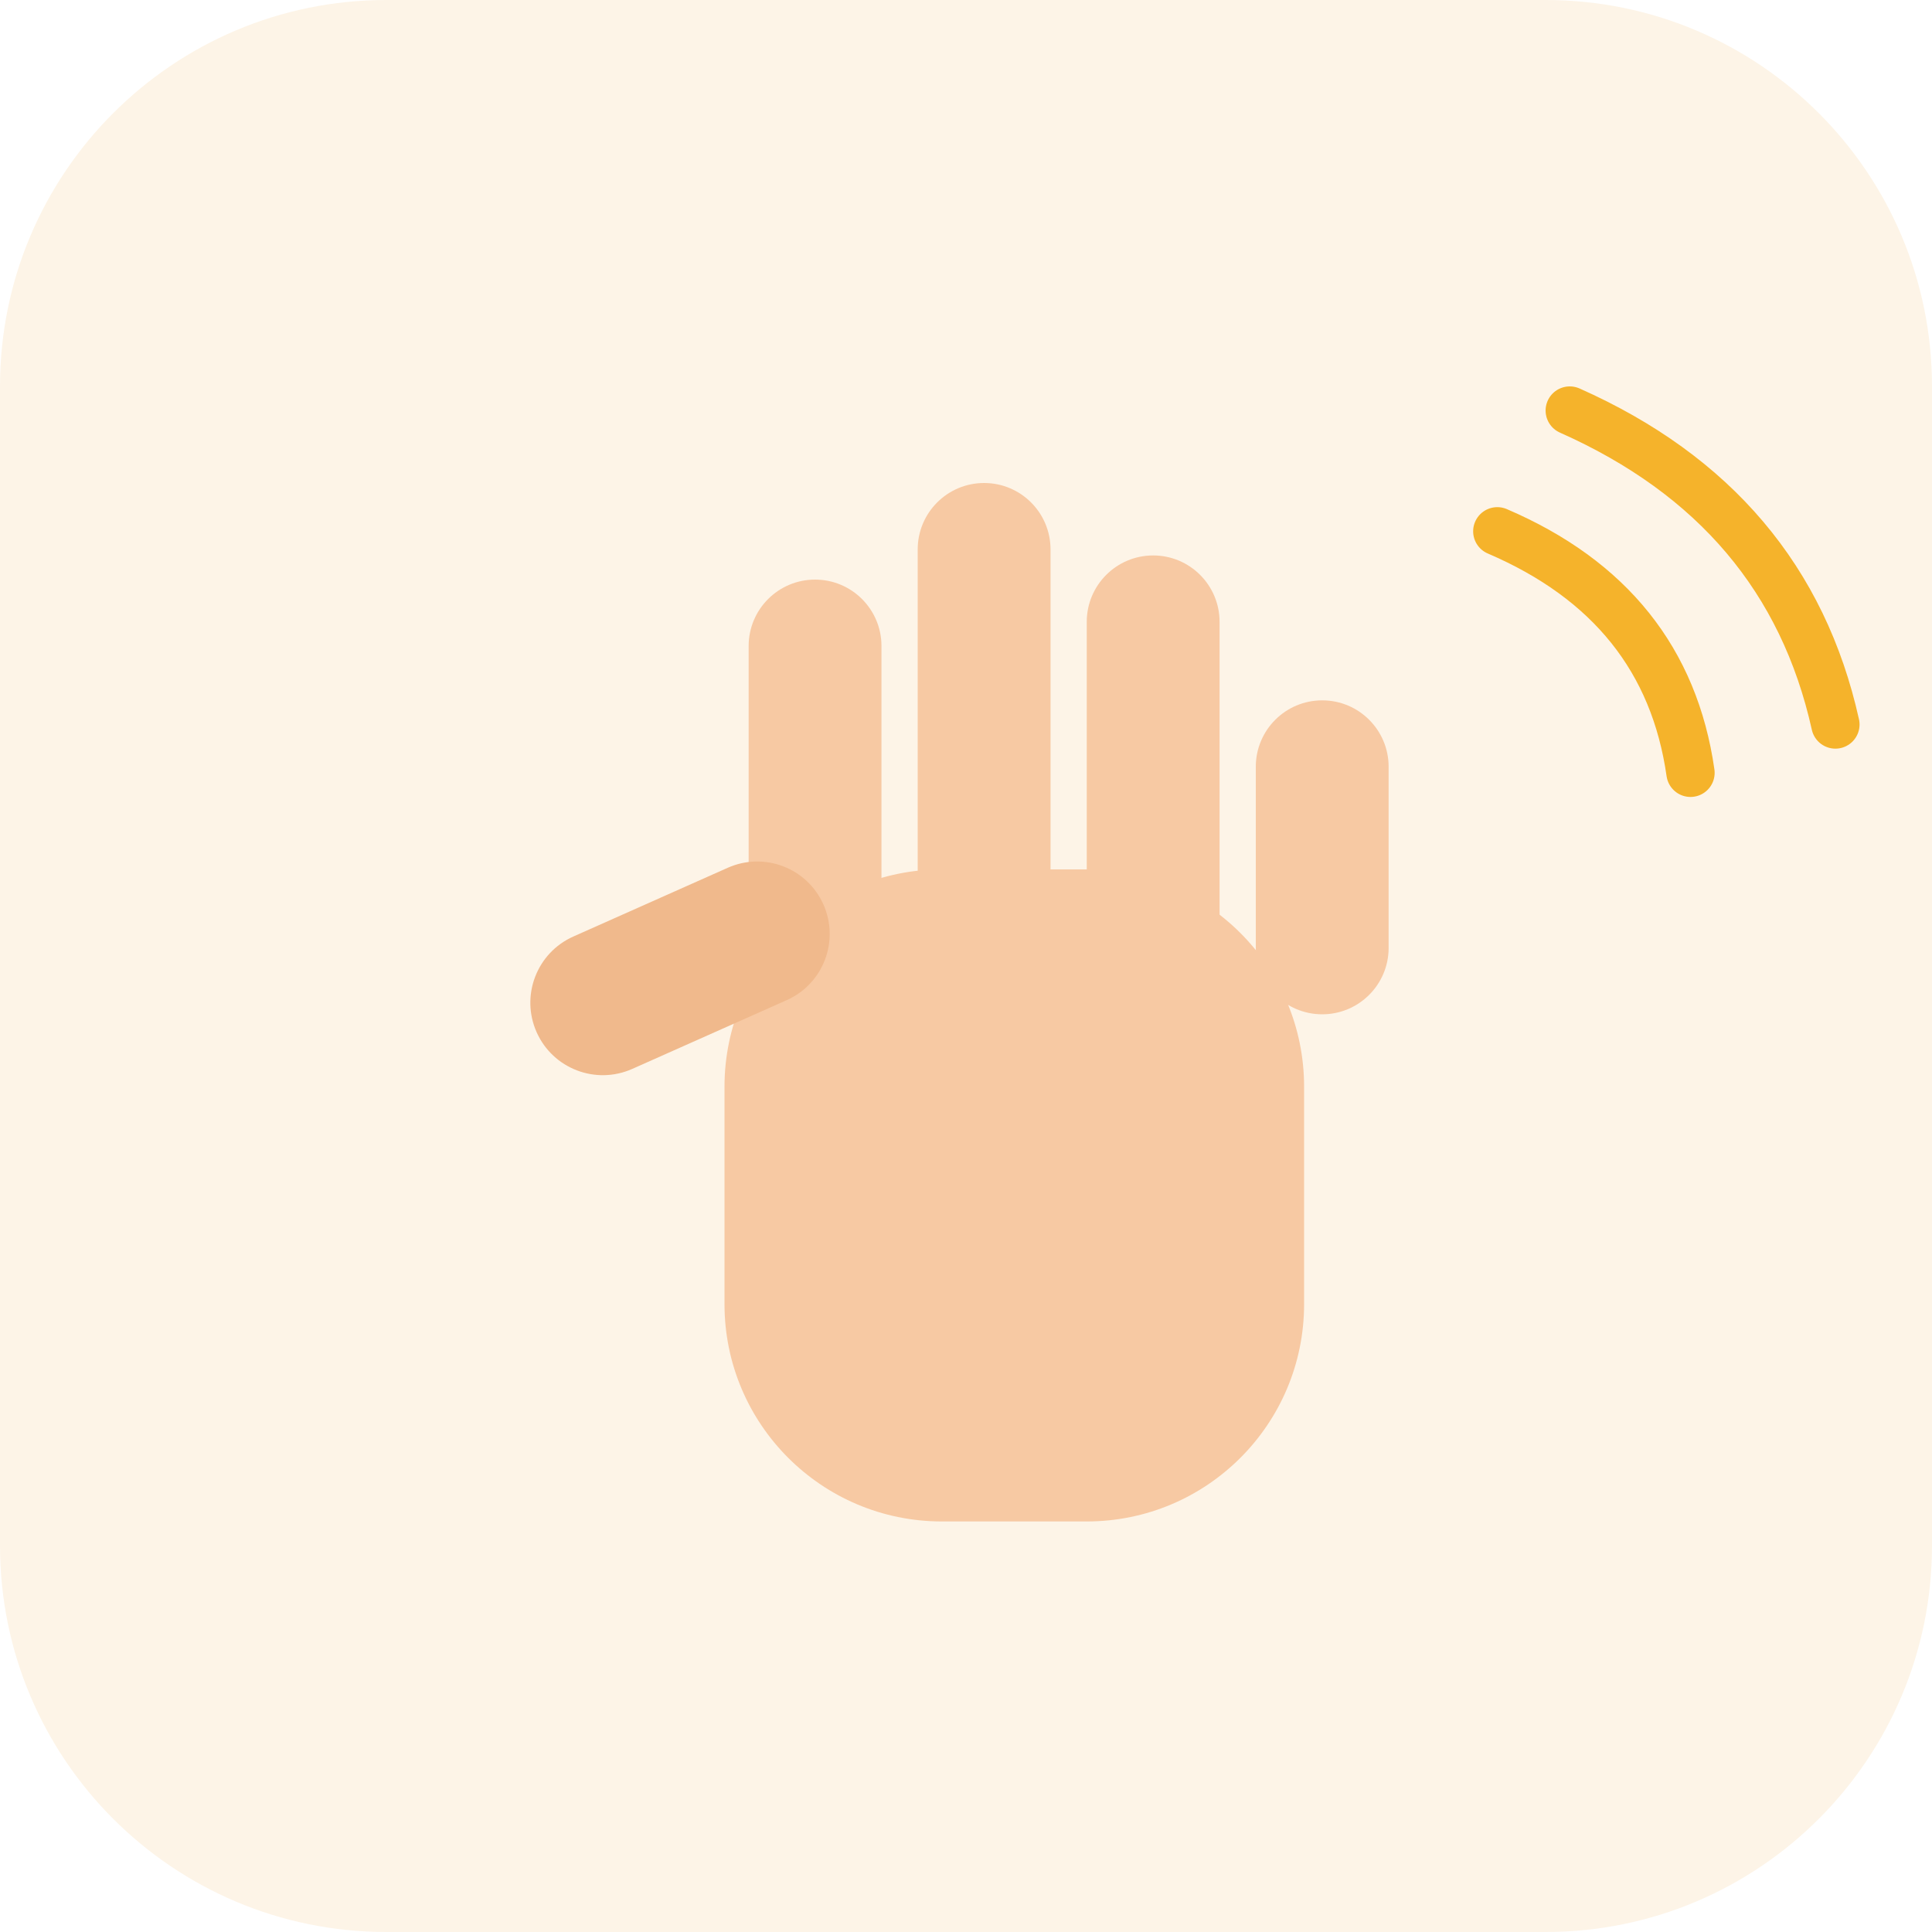
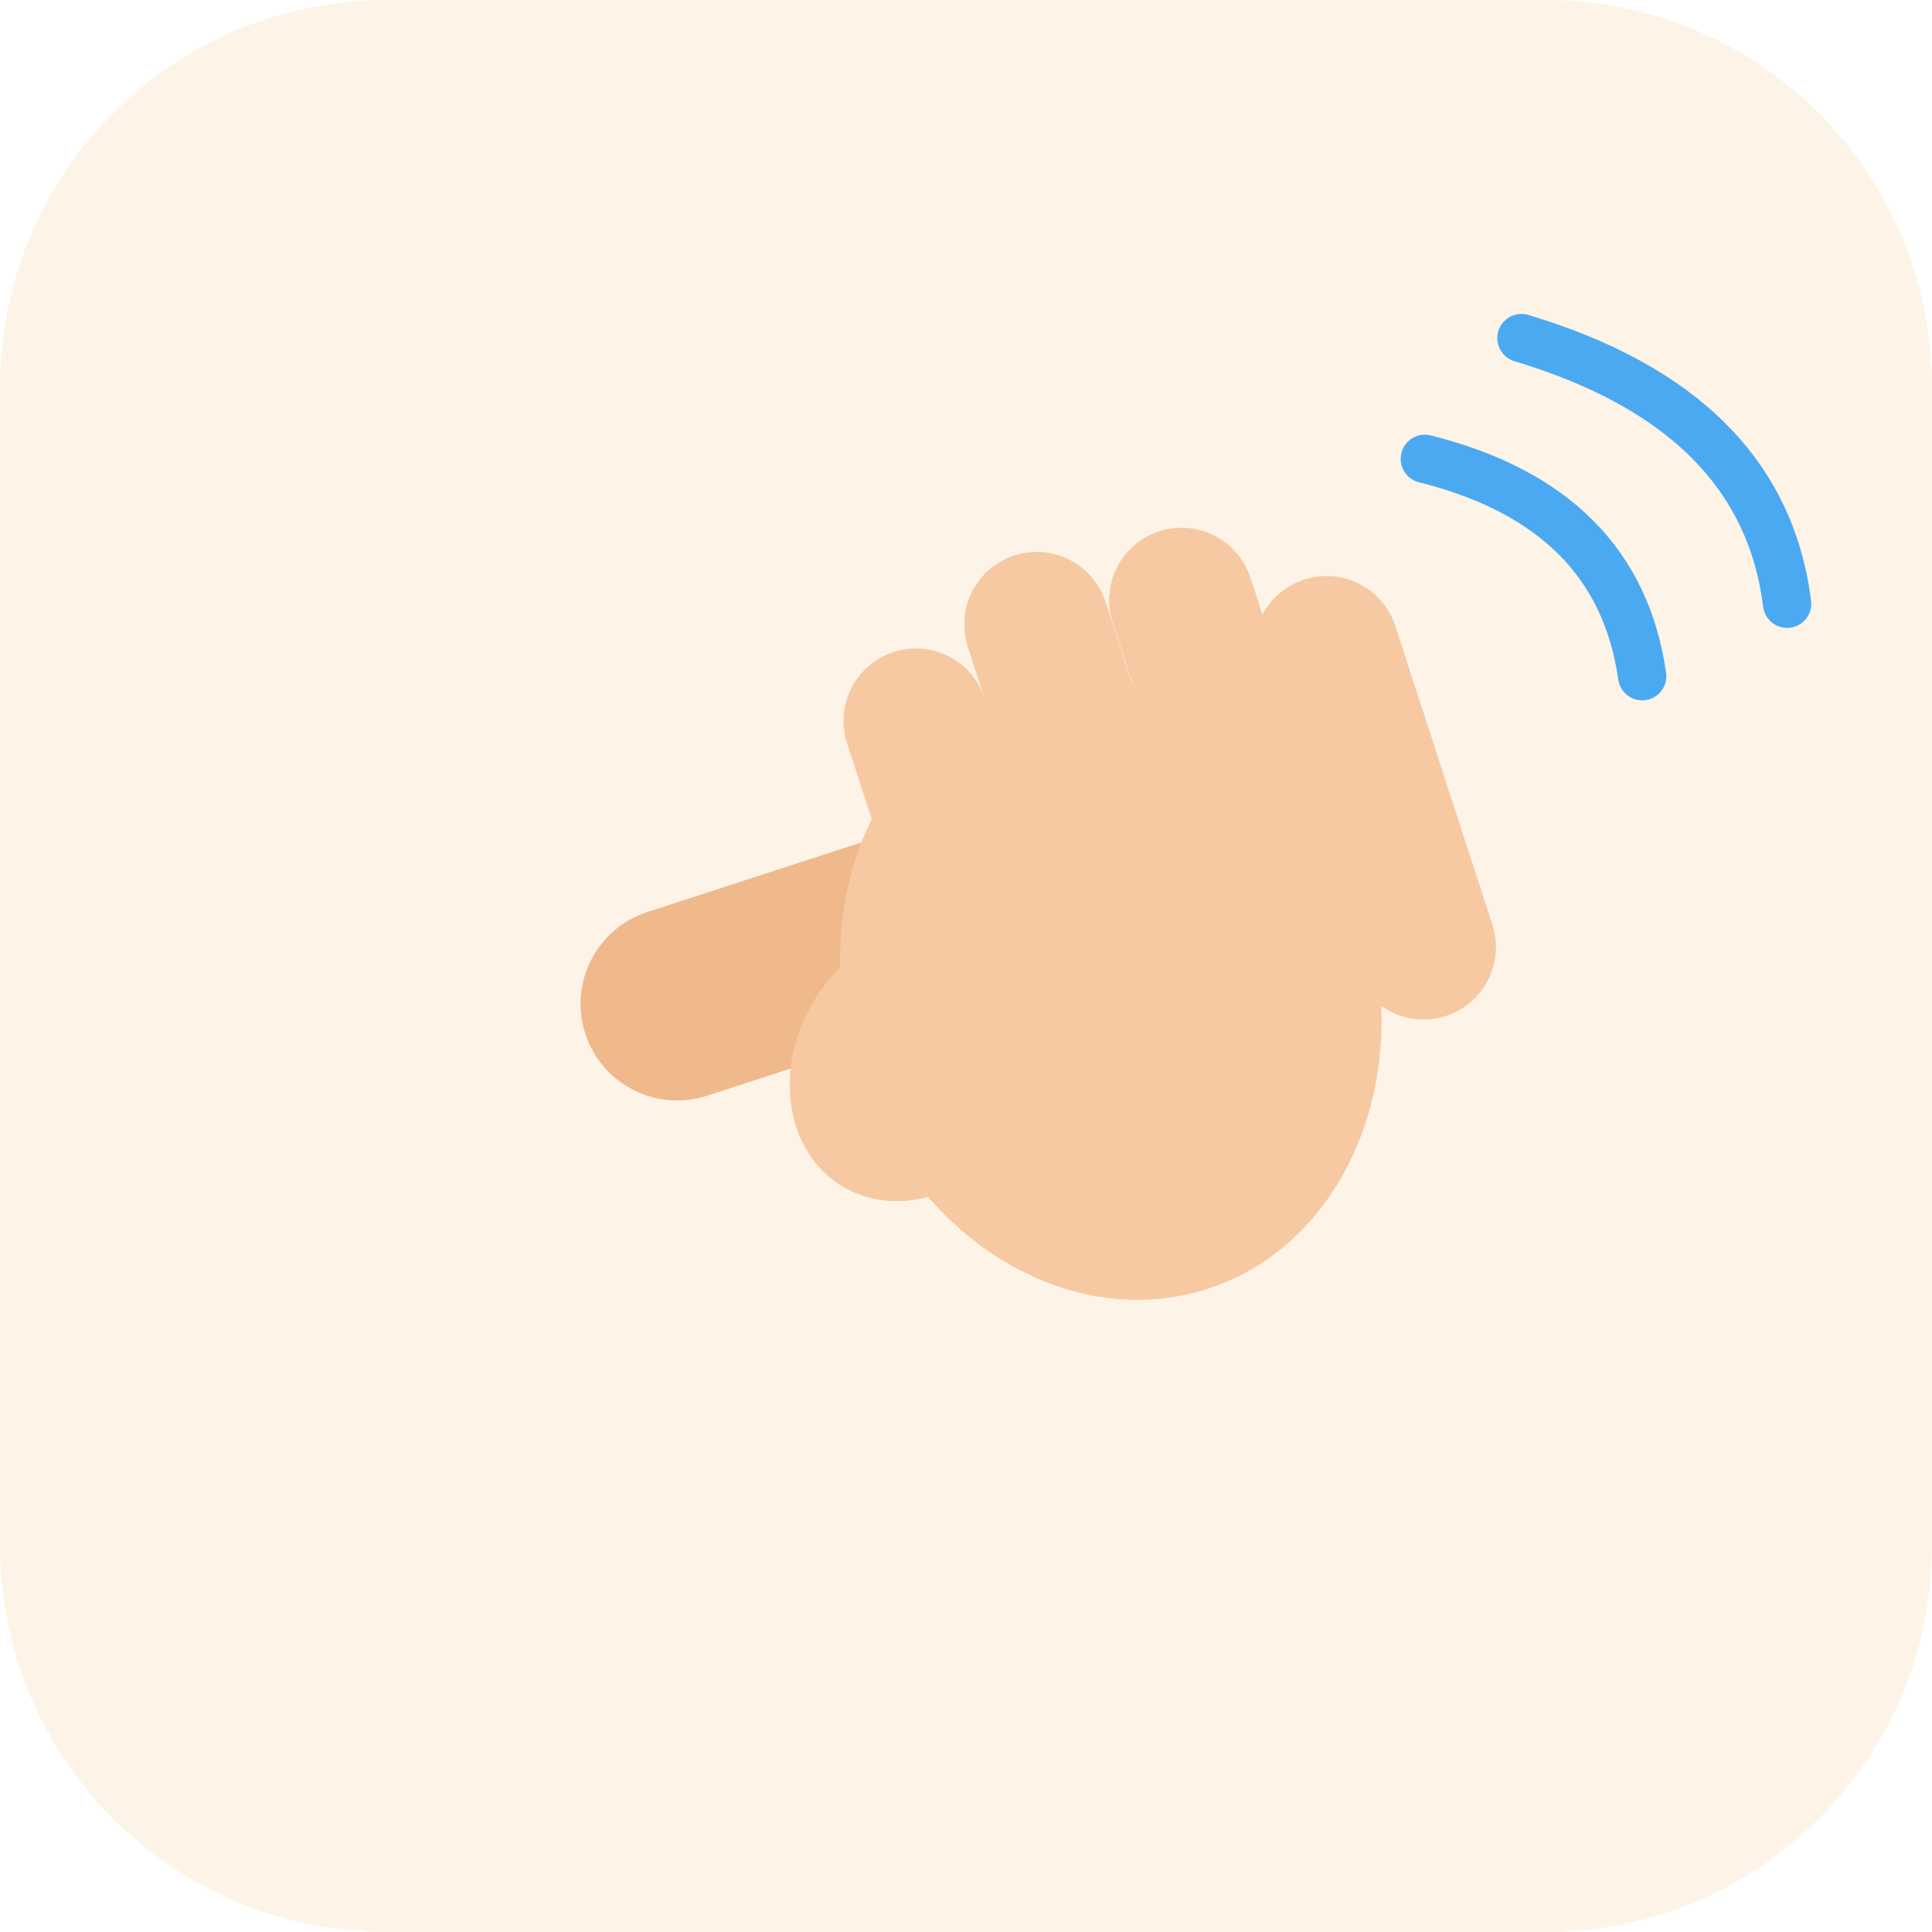
<svg xmlns="http://www.w3.org/2000/svg" viewBox="0 0 160 160" role="img" aria-label="Mano saludando">
  <rect width="160" height="160" rx="32" fill="#fdf4e7" />
-   <rect x="60" y="72" width="48" height="54" rx="18" fill="#f7c9a3" />
-   <rect x="62" y="48" width="11" height="34" rx="5.5" fill="#f7c9a3" />
-   <rect x="76" y="40" width="11" height="42" rx="5.5" fill="#f7c9a3" />
-   <rect x="90" y="46" width="11" height="36" rx="5.5" fill="#f7c9a3" />
-   <rect x="104" y="58" width="11" height="26" rx="5.5" fill="#f7c9a3" />
-   <rect x="42" y="80" width="26" height="12" rx="6" fill="#f0b98c" transform="rotate(-24 42 80)" />
-   <path d="M124 44q14 6 16 20M130 34q18 8 22 26" stroke="#f5b32b" stroke-width="4" stroke-linecap="round" fill="none" />
+   <rect x="46" y="78" width="38" height="16" rx="8" fill="#f0b98c" transform="rotate(-18 46 78)" />
+   <ellipse cx="92" cy="82" rx="22" ry="26" fill="#f7c9a3" transform="rotate(-18 92 82)" />
+   <rect x="102" y="48" width="12" height="38" rx="6" fill="#f7c9a3" transform="rotate(-18 108 48)" />
+   <rect x="90" y="44" width="12" height="42" rx="6" fill="#f7c9a3" transform="rotate(-18 96 44)" />
+   <rect x="78" y="46" width="12" height="40" rx="6" fill="#f7c9a3" transform="rotate(-18 84 46)" />
+   <rect x="68" y="54" width="12" height="32" rx="6" fill="#f7c9a3" transform="rotate(-18 74 54)" />
+   <ellipse cx="76" cy="88" rx="10" ry="12" fill="#f7c9a3" transform="rotate(32 76 88)" />
+   <path d="M118 38q16 4 18 18" stroke="#4ba9f2" stroke-width="4" stroke-linecap="round" fill="none" />
+   <path d="M126 28q20 6 22 22" stroke="#4ba9f2" stroke-width="4" stroke-linecap="round" fill="none" />
</svg>
